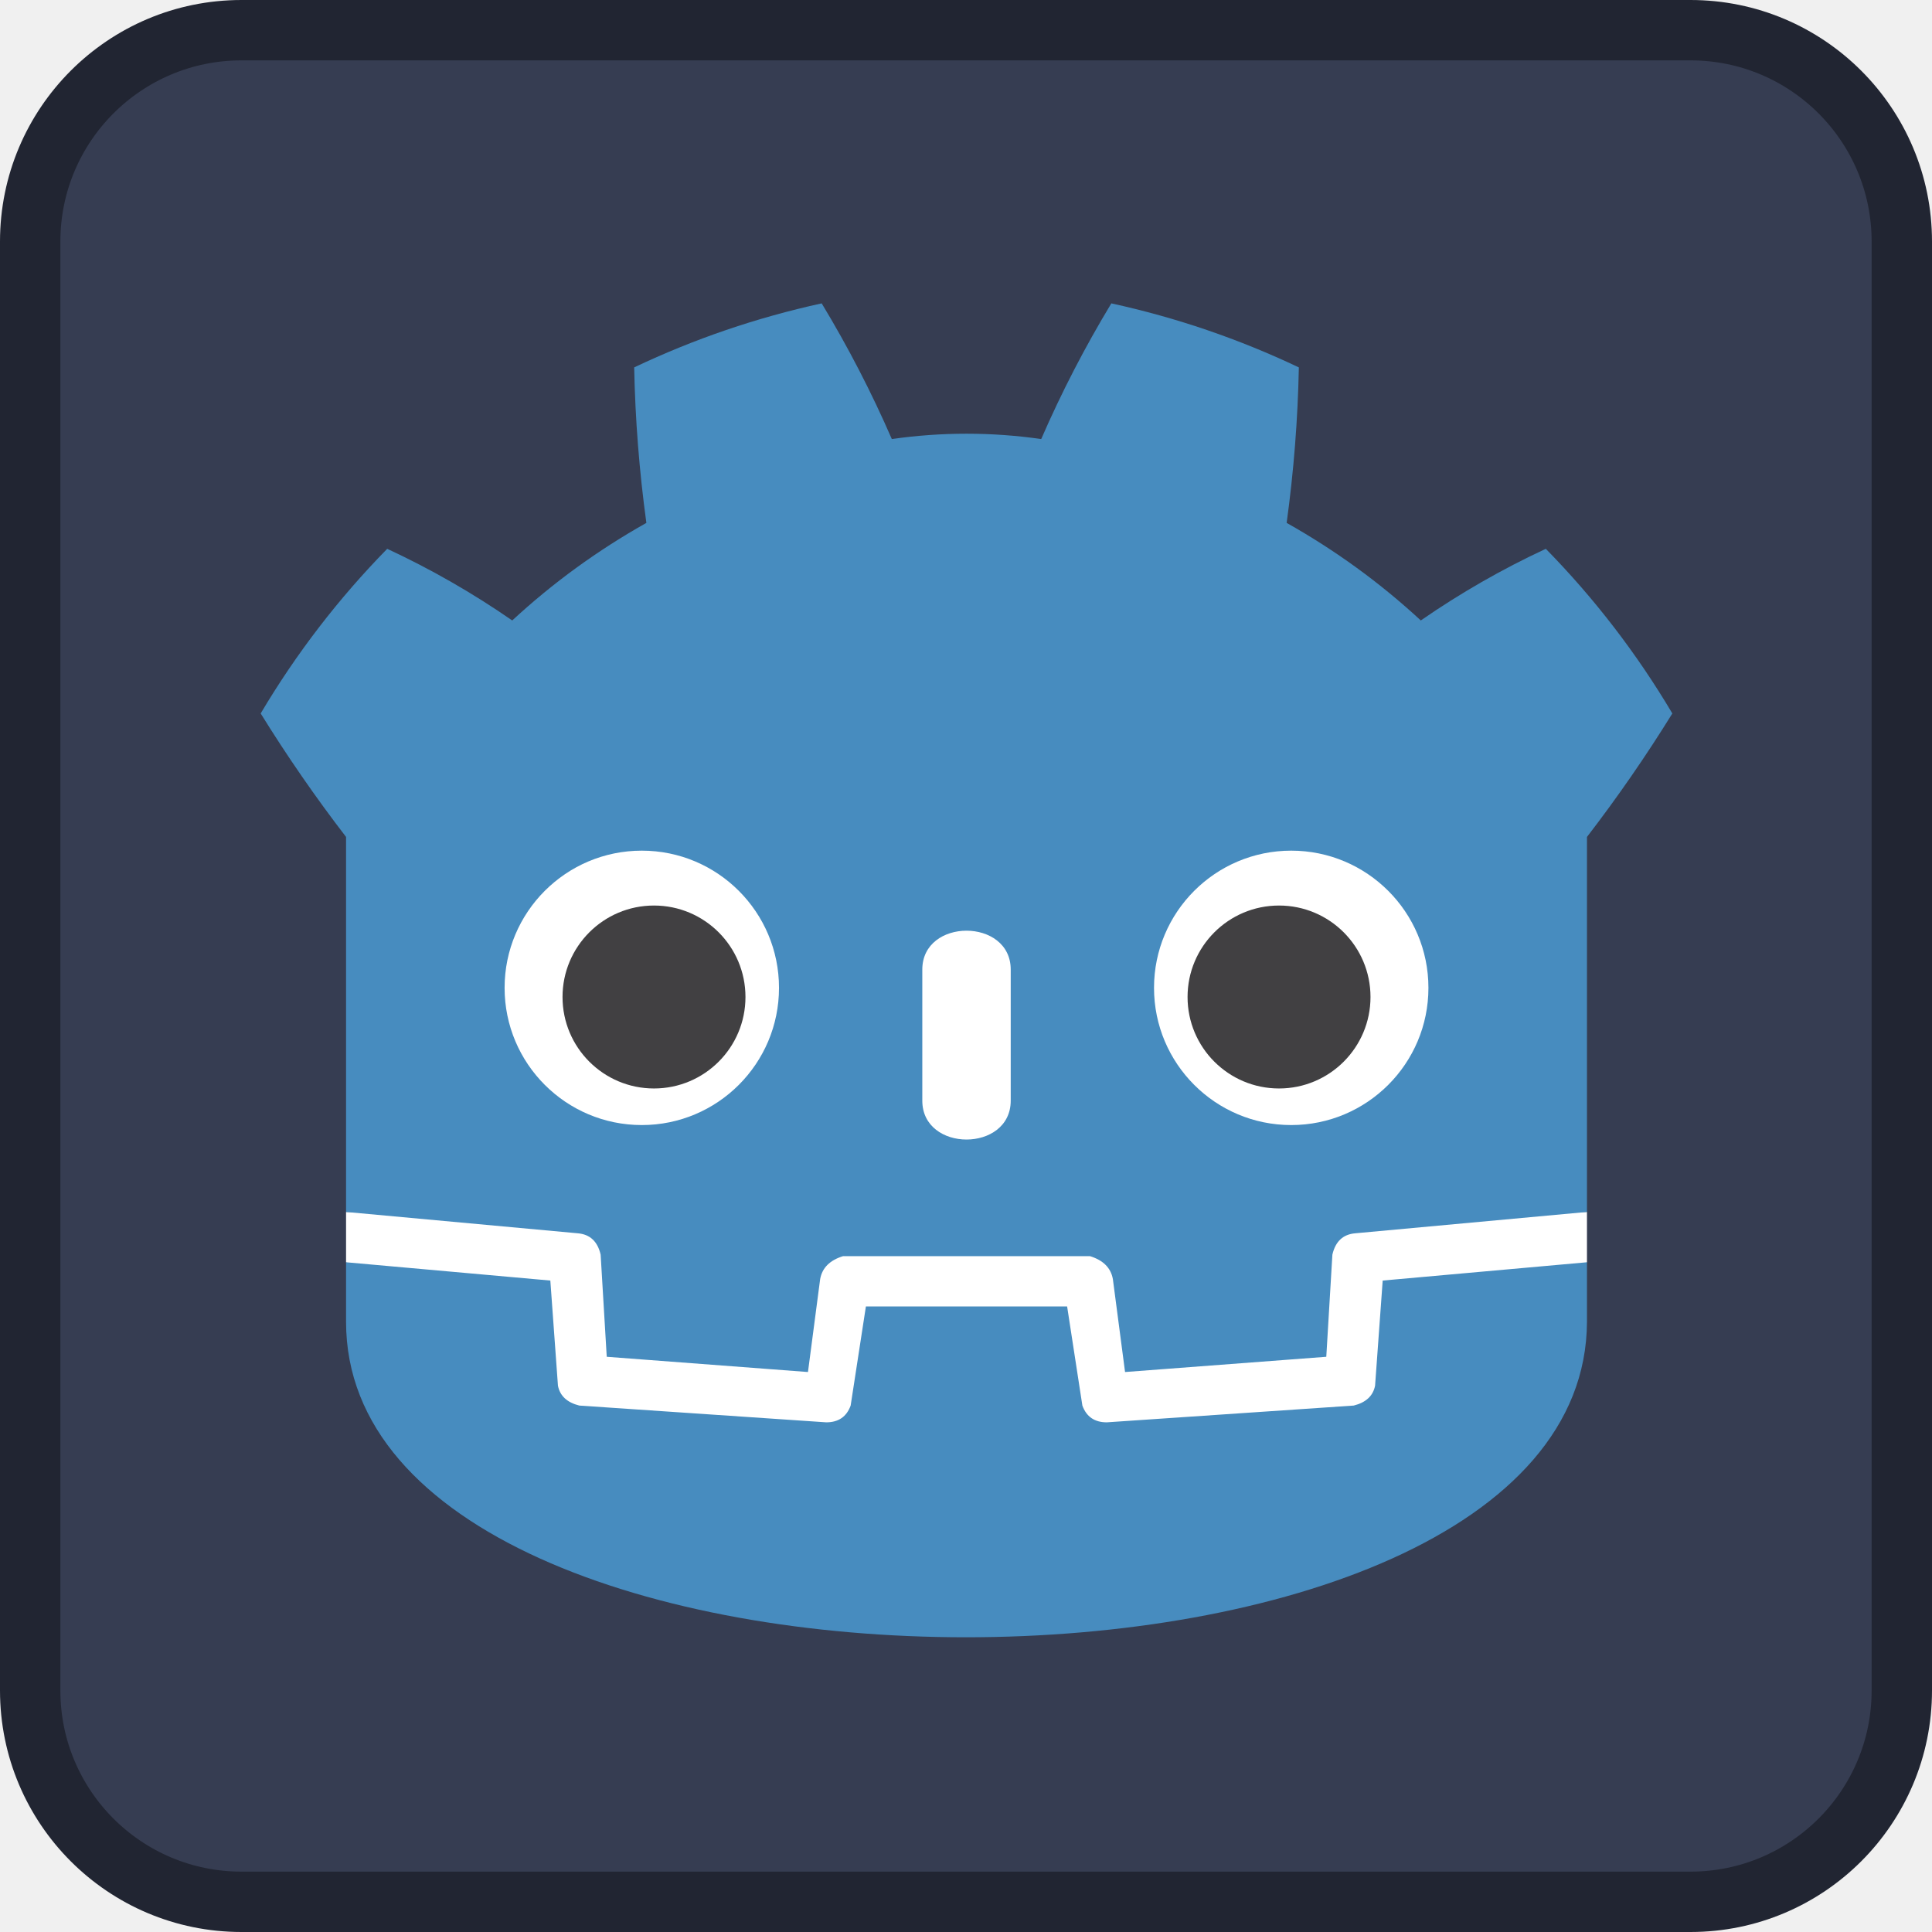
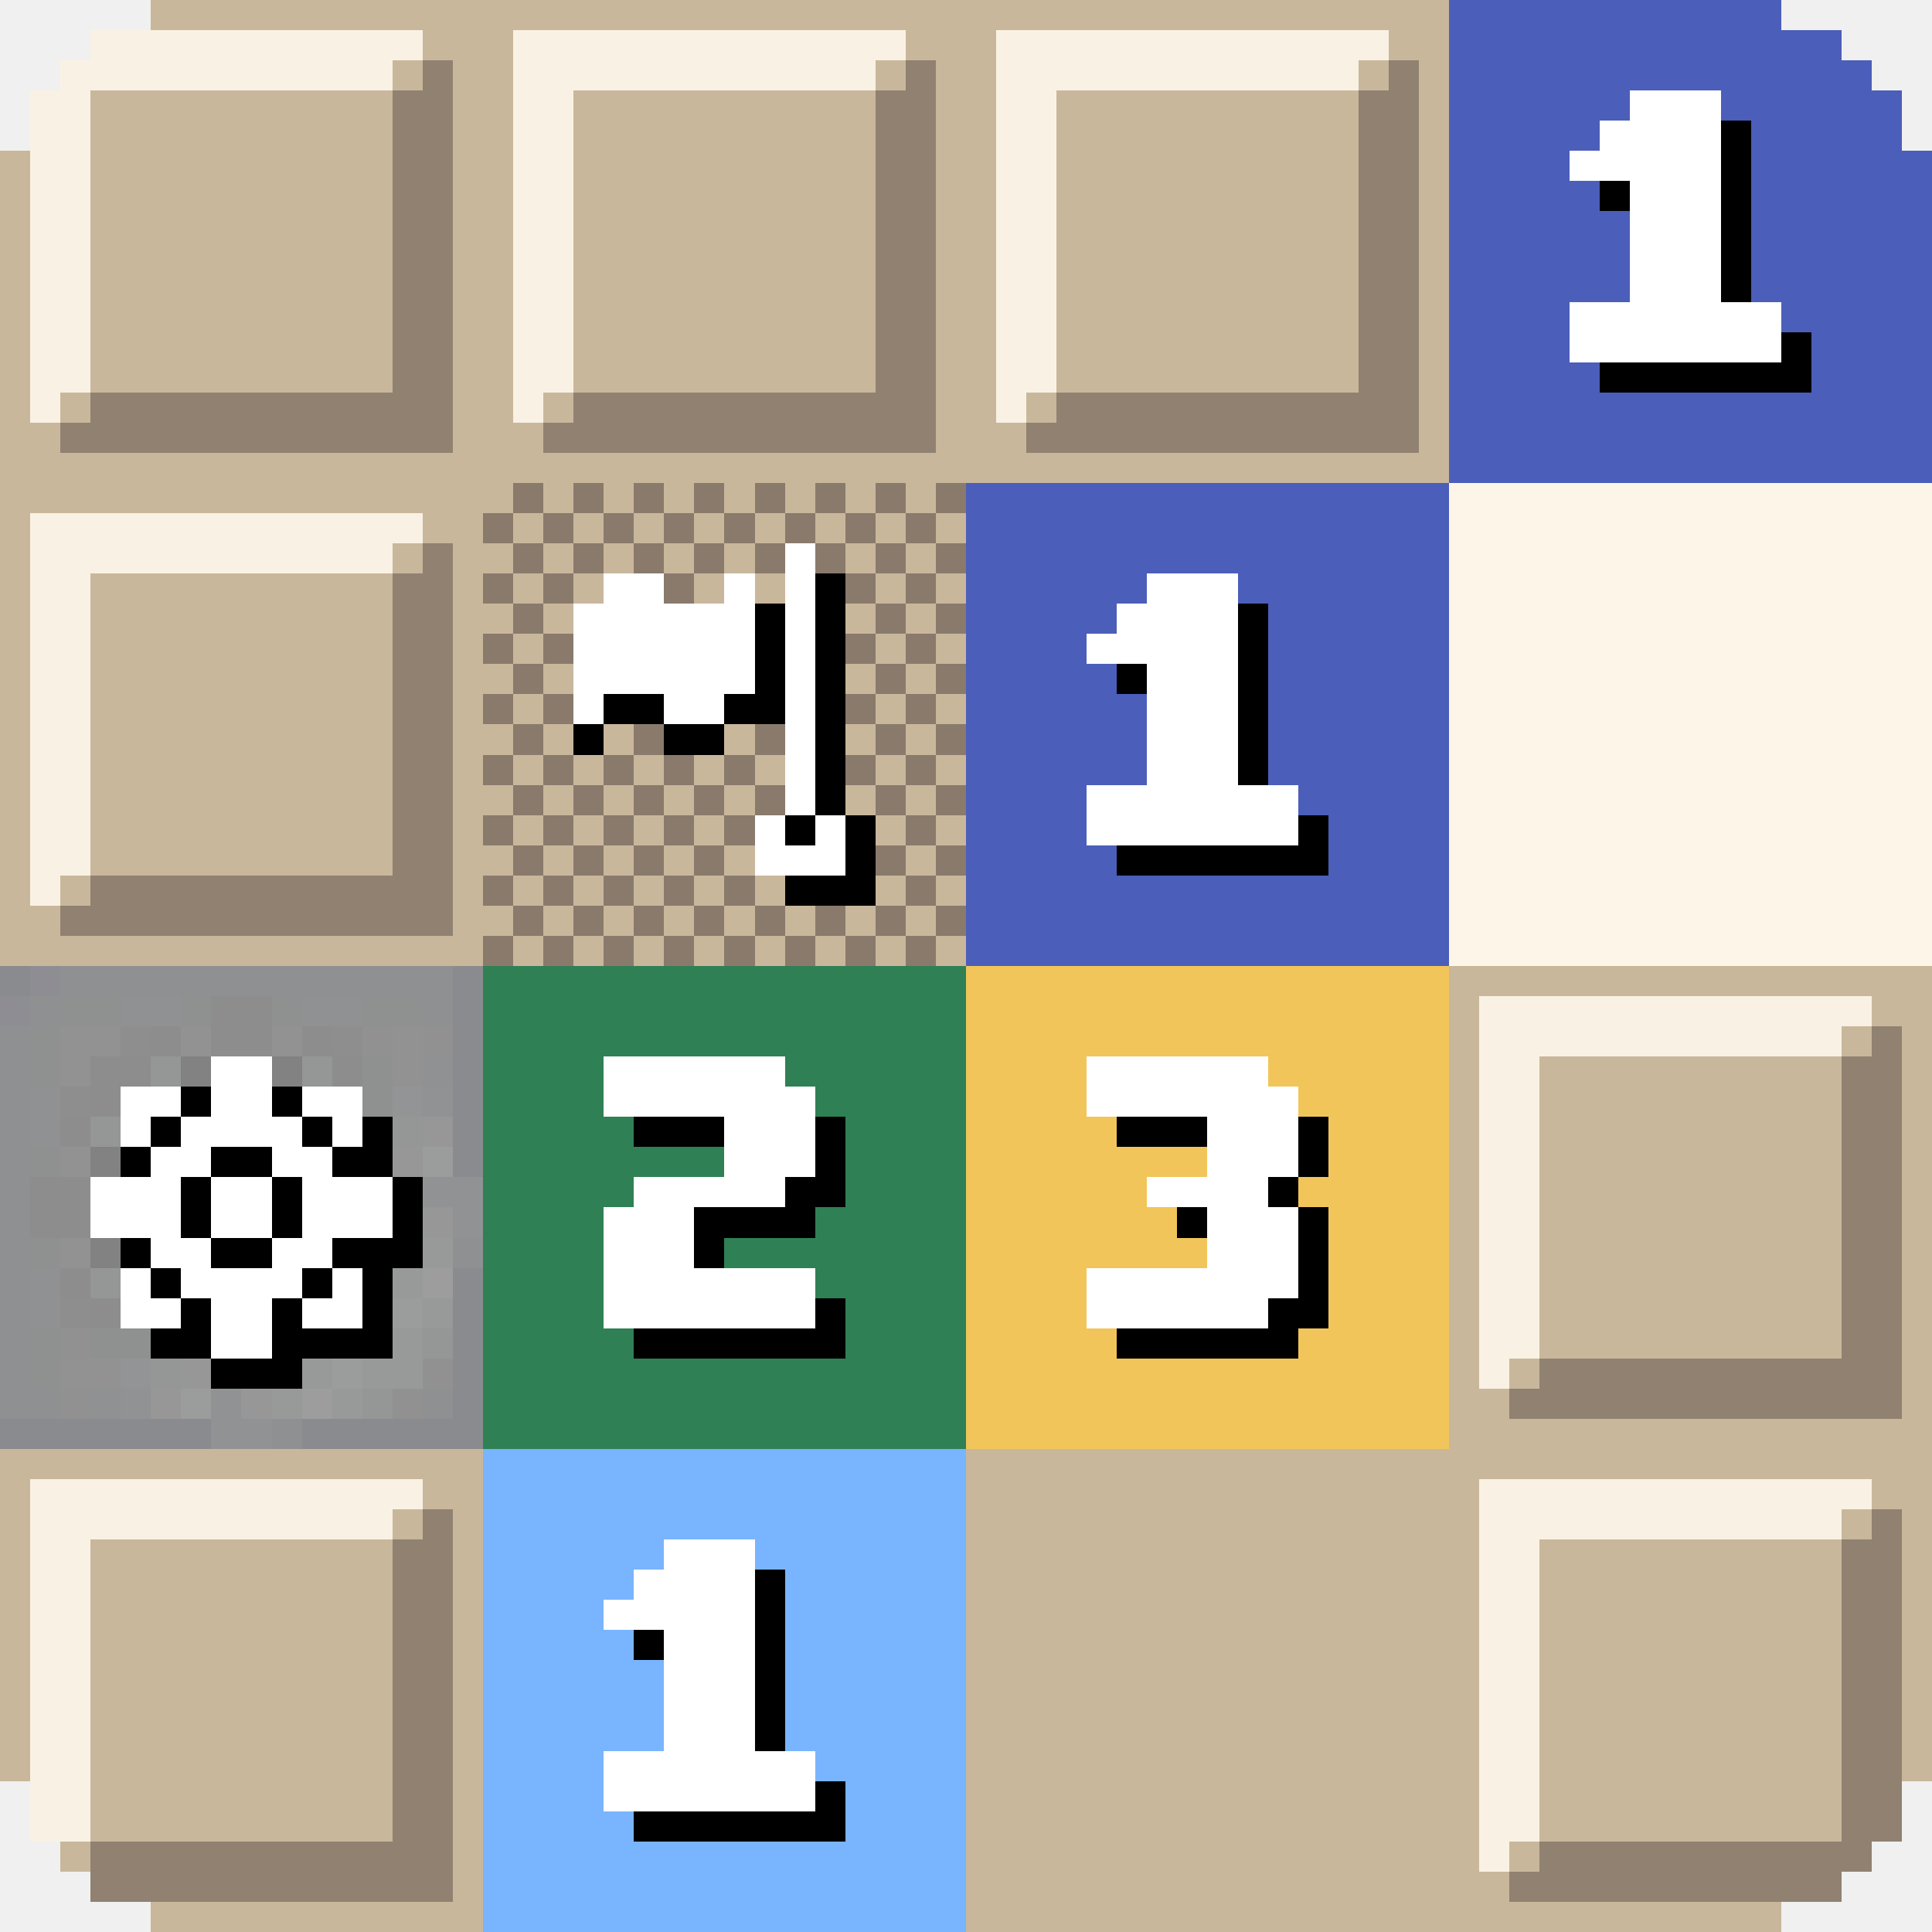
- <svg xmlns="http://www.w3.org/2000/svg" width="128" height="128">
-   <rect width="124" height="124" x="2" y="2" fill="#363d52" stroke="#212532" stroke-width="4" rx="14" />
-   <g fill="#fff" transform="translate(12.322 12.322)scale(.101)">
-     <path d="M105 673v33q407 354 814 0v-33z" />
-     <path fill="#478cbf" d="m105 673 152 14q12 1 15 14l4 67 132 10 8-61q2-11 15-15h162q13 4 15 15l8 61 132-10 4-67q3-13 15-14l152-14V427q30-39 56-81-35-59-83-108-43 20-82 47-40-37-88-64 7-51 8-102-59-28-123-42-26 43-46 89-49-7-98 0-20-46-46-89-64 14-123 42 1 51 8 102-48 27-88 64-39-27-82-47-48 49-83 108 26 42 56 81zm0 33v39c0 276 813 276 814 0v-39l-134 12-5 69q-2 10-14 13l-162 11q-12 0-16-11l-10-65H446l-10 65q-4 11-16 11l-162-11q-12-3-14-13l-5-69z" />
-     <path d="M483 600c0 34 58 34 58 0v-86c0-34-58-34-58 0z" />
-     <circle cx="725" cy="526" r="90" />
-     <circle cx="299" cy="526" r="90" />
-   </g>
-   <g fill="#414042" transform="translate(12.322 12.322)scale(.101)">
-     <circle cx="307" cy="532" r="60" />
-     <circle cx="717" cy="532" r="60" />
-   </g>
+ <svg xmlns="http://www.w3.org/2000/svg" version="1.1" width="640" height="640" shape-rendering="crispEdges">
+   <rect x="50" y="0" width="430" height="10" fill="#C9B79C" />
+   <rect x="480" y="0" width="110" height="30" fill="#4B5EBA" />
+   <rect x="30" y="10" width="110" height="10" fill="#F9F2E4" />
+   <rect x="140" y="10" width="30" height="10" fill="#C9B79C" />
+   <rect x="170" y="10" width="130" height="10" fill="#F9F2E4" />
+   <rect x="300" y="10" width="30" height="10" fill="#C9B79C" />
+   <rect x="330" y="10" width="130" height="10" fill="#F9F2E4" />
+   <rect x="460" y="10" width="20" height="10" fill="#C9B79C" />
+   <rect x="590" y="10" width="20" height="100" fill="#4B5EBA" />
+   <rect x="20" y="20" width="110" height="10" fill="#F9F2E4" />
+   <rect x="130" y="20" width="10" height="10" fill="#C9B79C" />
+   <rect x="140" y="20" width="10" height="130" fill="#908171" />
+   <rect x="150" y="20" width="20" height="150" fill="#C9B79C" />
+   <rect x="170" y="20" width="120" height="10" fill="#F9F2E4" />
+   <rect x="290" y="20" width="10" height="10" fill="#C9B79C" />
+   <rect x="300" y="20" width="10" height="130" fill="#908171" />
+   <rect x="310" y="20" width="20" height="140" fill="#C9B79C" />
+   <rect x="330" y="20" width="120" height="10" fill="#F9F2E4" />
+   <rect x="450" y="20" width="10" height="10" fill="#C9B79C" />
+   <rect x="460" y="20" width="10" height="130" fill="#908171" />
+   <rect x="470" y="20" width="10" height="140" fill="#C9B79C" />
+   <rect x="610" y="20" width="10" height="140" fill="#4B5EBA" />
+   <rect x="10" y="30" width="20" height="100" fill="#F9F2E4" />
+   <rect x="30" y="30" width="100" height="100" fill="#C9B79C" />
+   <rect x="130" y="30" width="10" height="120" fill="#908171" />
+   <rect x="170" y="30" width="20" height="100" fill="#F9F2E4" />
+   <rect x="190" y="30" width="100" height="100" fill="#C9B79C" />
+   <rect x="290" y="30" width="10" height="120" fill="#908171" />
+   <rect x="330" y="30" width="20" height="100" fill="#F9F2E4" />
+   <rect x="350" y="30" width="100" height="100" fill="#C9B79C" />
+   <rect x="450" y="30" width="10" height="120" fill="#908171" />
+   <rect x="480" y="30" width="60" height="10" fill="#4B5EBA" />
+   <rect x="540" y="30" width="30" height="90" fill="#FFFFFF" />
+   <rect x="570" y="30" width="20" height="10" fill="#4B5EBA" />
+   <rect x="620" y="30" width="10" height="130" fill="#4B5EBA" />
+   <rect x="480" y="40" width="50" height="10" fill="#4B5EBA" />
+   <rect x="530" y="40" width="10" height="20" fill="#FFFFFF" />
+   <rect x="570" y="40" width="10" height="60" fill="#000000" />
+   <rect x="580" y="40" width="10" height="60" fill="#4B5EBA" />
+   <rect x="0" y="50" width="10" height="270" fill="#C9B79C" />
+   <rect x="480" y="50" width="40" height="110" fill="#4B5EBA" />
+   <rect x="520" y="50" width="10" height="10" fill="#FFFFFF" />
+   <rect x="630" y="50" width="10" height="110" fill="#4B5EBA" />
+   <rect x="520" y="60" width="10" height="40" fill="#4B5EBA" />
+   <rect x="530" y="60" width="10" height="10" fill="#000000" />
+   <rect x="530" y="70" width="10" height="30" fill="#4B5EBA" />
+   <rect x="520" y="100" width="20" height="20" fill="#FFFFFF" />
+   <rect x="570" y="100" width="20" height="20" fill="#FFFFFF" />
+   <rect x="590" y="110" width="10" height="20" fill="#000000" />
+   <rect x="600" y="110" width="10" height="50" fill="#4B5EBA" />
+   <rect x="520" y="120" width="10" height="40" fill="#4B5EBA" />
+   <rect x="530" y="120" width="60" height="10" fill="#000000" />
+   <rect x="10" y="130" width="10" height="10" fill="#F9F2E4" />
+   <rect x="20" y="130" width="10" height="10" fill="#C9B79C" />
+   <rect x="30" y="130" width="100" height="20" fill="#908171" />
+   <rect x="170" y="130" width="10" height="10" fill="#F9F2E4" />
+   <rect x="180" y="130" width="10" height="10" fill="#C9B79C" />
+   <rect x="190" y="130" width="100" height="20" fill="#908171" />
+   <rect x="330" y="130" width="10" height="10" fill="#F9F2E4" />
+   <rect x="340" y="130" width="10" height="10" fill="#C9B79C" />
+   <rect x="350" y="130" width="100" height="20" fill="#908171" />
+   <rect x="530" y="130" width="70" height="30" fill="#4B5EBA" />
+   <rect x="10" y="140" width="10" height="30" fill="#C9B79C" />
+   <rect x="20" y="140" width="10" height="10" fill="#908171" />
+   <rect x="170" y="140" width="10" height="20" fill="#C9B79C" />
+   <rect x="180" y="140" width="10" height="10" fill="#908171" />
+   <rect x="330" y="140" width="10" height="20" fill="#C9B79C" />
+   <rect x="340" y="140" width="10" height="10" fill="#908171" />
+   <rect x="20" y="150" width="130" height="20" fill="#C9B79C" />
+   <rect x="180" y="150" width="130" height="10" fill="#C9B79C" />
+   <rect x="340" y="150" width="130" height="10" fill="#C9B79C" />
+   <rect x="170" y="160" width="10" height="10" fill="#897A6C" />
+   <rect x="180" y="160" width="10" height="10" fill="#C9B79C" />
+   <rect x="190" y="160" width="10" height="10" fill="#897A6C" />
+   <rect x="200" y="160" width="10" height="10" fill="#C9B79C" />
+   <rect x="210" y="160" width="10" height="10" fill="#897A6C" />
+   <rect x="220" y="160" width="10" height="10" fill="#C9B79C" />
+   <rect x="230" y="160" width="10" height="10" fill="#897A6C" />
+   <rect x="240" y="160" width="10" height="10" fill="#C9B79C" />
+   <rect x="250" y="160" width="10" height="10" fill="#897A6C" />
+   <rect x="260" y="160" width="10" height="10" fill="#C9B79C" />
+   <rect x="270" y="160" width="10" height="10" fill="#897A6C" />
+   <rect x="280" y="160" width="10" height="10" fill="#C9B79C" />
+   <rect x="290" y="160" width="10" height="10" fill="#897A6C" />
+   <rect x="300" y="160" width="10" height="10" fill="#C9B79C" />
+   <rect x="310" y="160" width="10" height="10" fill="#897A6C" />
+   <rect x="320" y="160" width="160" height="30" fill="#4B5EBA" />
+   <rect x="480" y="160" width="160" height="160" fill="#FCF5E8" />
+   <rect x="10" y="170" width="130" height="10" fill="#F9F2E4" />
+   <rect x="140" y="170" width="20" height="10" fill="#C9B79C" />
+   <rect x="160" y="170" width="10" height="10" fill="#897A6C" />
+   <rect x="170" y="170" width="10" height="10" fill="#C9B79C" />
+   <rect x="180" y="170" width="10" height="10" fill="#897A6C" />
+   <rect x="190" y="170" width="10" height="10" fill="#C9B79C" />
+   <rect x="200" y="170" width="10" height="10" fill="#897A6C" />
+   <rect x="210" y="170" width="10" height="10" fill="#C9B79C" />
+   <rect x="220" y="170" width="10" height="10" fill="#897A6C" />
+   <rect x="230" y="170" width="10" height="10" fill="#C9B79C" />
+   <rect x="240" y="170" width="10" height="10" fill="#897A6C" />
+   <rect x="250" y="170" width="10" height="10" fill="#C9B79C" />
+   <rect x="260" y="170" width="10" height="10" fill="#897A6C" />
+   <rect x="270" y="170" width="10" height="10" fill="#C9B79C" />
+   <rect x="280" y="170" width="10" height="10" fill="#897A6C" />
+   <rect x="290" y="170" width="10" height="10" fill="#C9B79C" />
+   <rect x="300" y="170" width="10" height="10" fill="#897A6C" />
+   <rect x="310" y="170" width="10" height="10" fill="#C9B79C" />
+   <rect x="10" y="180" width="120" height="10" fill="#F9F2E4" />
+   <rect x="130" y="180" width="10" height="10" fill="#C9B79C" />
+   <rect x="140" y="180" width="10" height="130" fill="#908171" />
+   <rect x="150" y="180" width="20" height="10" fill="#C9B79C" />
+   <rect x="170" y="180" width="10" height="10" fill="#897A6C" />
+   <rect x="180" y="180" width="10" height="10" fill="#C9B79C" />
+   <rect x="190" y="180" width="10" height="10" fill="#897A6C" />
+   <rect x="200" y="180" width="10" height="10" fill="#C9B79C" />
+   <rect x="210" y="180" width="10" height="10" fill="#897A6C" />
+   <rect x="220" y="180" width="10" height="10" fill="#C9B79C" />
+   <rect x="230" y="180" width="10" height="10" fill="#897A6C" />
+   <rect x="240" y="180" width="10" height="10" fill="#C9B79C" />
+   <rect x="250" y="180" width="10" height="10" fill="#897A6C" />
+   <rect x="260" y="180" width="10" height="90" fill="#FFFFFF" />
+   <rect x="270" y="180" width="10" height="10" fill="#897A6C" />
+   <rect x="280" y="180" width="10" height="10" fill="#C9B79C" />
+   <rect x="290" y="180" width="10" height="10" fill="#897A6C" />
+   <rect x="300" y="180" width="10" height="10" fill="#C9B79C" />
+   <rect x="310" y="180" width="10" height="10" fill="#897A6C" />
+   <rect x="10" y="190" width="20" height="100" fill="#F9F2E4" />
+   <rect x="30" y="190" width="100" height="100" fill="#C9B79C" />
+   <rect x="130" y="190" width="10" height="120" fill="#908171" />
+   <rect x="150" y="190" width="10" height="130" fill="#C9B79C" />
+   <rect x="160" y="190" width="10" height="10" fill="#897A6C" />
+   <rect x="170" y="190" width="10" height="10" fill="#C9B79C" />
+   <rect x="180" y="190" width="10" height="10" fill="#897A6C" />
+   <rect x="190" y="190" width="10" height="10" fill="#C9B79C" />
+   <rect x="200" y="190" width="20" height="40" fill="#FFFFFF" />
+   <rect x="220" y="190" width="10" height="10" fill="#897A6C" />
+   <rect x="230" y="190" width="10" height="10" fill="#C9B79C" />
+   <rect x="240" y="190" width="10" height="40" fill="#FFFFFF" />
+   <rect x="250" y="190" width="10" height="10" fill="#C9B79C" />
+   <rect x="270" y="190" width="10" height="80" fill="#000000" />
+   <rect x="280" y="190" width="10" height="10" fill="#897A6C" />
+   <rect x="290" y="190" width="10" height="10" fill="#C9B79C" />
+   <rect x="300" y="190" width="10" height="10" fill="#897A6C" />
+   <rect x="310" y="190" width="10" height="10" fill="#C9B79C" />
+   <rect x="320" y="190" width="60" height="10" fill="#4B5EBA" />
+   <rect x="380" y="190" width="30" height="90" fill="#FFFFFF" />
+   <rect x="410" y="190" width="70" height="10" fill="#4B5EBA" />
+   <rect x="160" y="200" width="10" height="10" fill="#C9B79C" />
+   <rect x="170" y="200" width="10" height="10" fill="#897A6C" />
+   <rect x="180" y="200" width="10" height="10" fill="#C9B79C" />
+   <rect x="190" y="200" width="10" height="40" fill="#FFFFFF" />
+   <rect x="220" y="200" width="20" height="40" fill="#FFFFFF" />
+   <rect x="250" y="200" width="10" height="40" fill="#000000" />
+   <rect x="280" y="200" width="10" height="10" fill="#C9B79C" />
+   <rect x="290" y="200" width="10" height="10" fill="#897A6C" />
+   <rect x="300" y="200" width="10" height="10" fill="#C9B79C" />
+   <rect x="310" y="200" width="10" height="10" fill="#897A6C" />
+   <rect x="320" y="200" width="50" height="10" fill="#4B5EBA" />
+   <rect x="370" y="200" width="10" height="20" fill="#FFFFFF" />
+   <rect x="410" y="200" width="10" height="60" fill="#000000" />
+   <rect x="420" y="200" width="60" height="60" fill="#4B5EBA" />
+   <rect x="160" y="210" width="10" height="10" fill="#897A6C" />
+   <rect x="170" y="210" width="10" height="10" fill="#C9B79C" />
+   <rect x="180" y="210" width="10" height="10" fill="#897A6C" />
+   <rect x="280" y="210" width="10" height="10" fill="#897A6C" />
+   <rect x="290" y="210" width="10" height="10" fill="#C9B79C" />
+   <rect x="300" y="210" width="10" height="10" fill="#897A6C" />
+   <rect x="310" y="210" width="10" height="10" fill="#C9B79C" />
+   <rect x="320" y="210" width="40" height="110" fill="#4B5EBA" />
+   <rect x="360" y="210" width="10" height="10" fill="#FFFFFF" />
+   <rect x="160" y="220" width="10" height="10" fill="#C9B79C" />
+   <rect x="170" y="220" width="10" height="10" fill="#897A6C" />
+   <rect x="180" y="220" width="10" height="10" fill="#C9B79C" />
+   <rect x="280" y="220" width="10" height="10" fill="#C9B79C" />
+   <rect x="290" y="220" width="10" height="10" fill="#897A6C" />
+   <rect x="300" y="220" width="10" height="10" fill="#C9B79C" />
+   <rect x="310" y="220" width="10" height="10" fill="#897A6C" />
+   <rect x="360" y="220" width="10" height="40" fill="#4B5EBA" />
+   <rect x="370" y="220" width="10" height="10" fill="#000000" />
+   <rect x="160" y="230" width="10" height="10" fill="#897A6C" />
+   <rect x="170" y="230" width="10" height="10" fill="#C9B79C" />
+   <rect x="180" y="230" width="10" height="10" fill="#897A6C" />
+   <rect x="200" y="230" width="20" height="10" fill="#000000" />
+   <rect x="240" y="230" width="10" height="10" fill="#000000" />
+   <rect x="280" y="230" width="10" height="10" fill="#897A6C" />
+   <rect x="290" y="230" width="10" height="10" fill="#C9B79C" />
+   <rect x="300" y="230" width="10" height="10" fill="#897A6C" />
+   <rect x="310" y="230" width="10" height="10" fill="#C9B79C" />
+   <rect x="370" y="230" width="10" height="30" fill="#4B5EBA" />
+   <rect x="160" y="240" width="10" height="10" fill="#C9B79C" />
+   <rect x="170" y="240" width="10" height="10" fill="#897A6C" />
+   <rect x="180" y="240" width="10" height="10" fill="#C9B79C" />
+   <rect x="190" y="240" width="10" height="10" fill="#000000" />
+   <rect x="200" y="240" width="10" height="10" fill="#C9B79C" />
+   <rect x="210" y="240" width="10" height="10" fill="#897A6C" />
+   <rect x="220" y="240" width="20" height="10" fill="#000000" />
+   <rect x="240" y="240" width="10" height="10" fill="#C9B79C" />
+   <rect x="250" y="240" width="10" height="10" fill="#897A6C" />
+   <rect x="280" y="240" width="10" height="10" fill="#C9B79C" />
+   <rect x="290" y="240" width="10" height="10" fill="#897A6C" />
+   <rect x="300" y="240" width="10" height="10" fill="#C9B79C" />
+   <rect x="310" y="240" width="10" height="10" fill="#897A6C" />
+   <rect x="160" y="250" width="10" height="10" fill="#897A6C" />
+   <rect x="170" y="250" width="10" height="10" fill="#C9B79C" />
+   <rect x="180" y="250" width="10" height="10" fill="#897A6C" />
+   <rect x="190" y="250" width="10" height="10" fill="#C9B79C" />
+   <rect x="200" y="250" width="10" height="10" fill="#897A6C" />
+   <rect x="210" y="250" width="10" height="10" fill="#C9B79C" />
+   <rect x="220" y="250" width="10" height="10" fill="#897A6C" />
+   <rect x="230" y="250" width="10" height="10" fill="#C9B79C" />
+   <rect x="240" y="250" width="10" height="10" fill="#897A6C" />
+   <rect x="250" y="250" width="10" height="10" fill="#C9B79C" />
+   <rect x="280" y="250" width="10" height="10" fill="#897A6C" />
+   <rect x="290" y="250" width="10" height="10" fill="#C9B79C" />
+   <rect x="300" y="250" width="10" height="10" fill="#897A6C" />
+   <rect x="310" y="250" width="10" height="10" fill="#C9B79C" />
+   <rect x="160" y="260" width="10" height="10" fill="#C9B79C" />
+   <rect x="170" y="260" width="10" height="10" fill="#897A6C" />
+   <rect x="180" y="260" width="10" height="10" fill="#C9B79C" />
+   <rect x="190" y="260" width="10" height="10" fill="#897A6C" />
+   <rect x="200" y="260" width="10" height="10" fill="#C9B79C" />
+   <rect x="210" y="260" width="10" height="10" fill="#897A6C" />
+   <rect x="220" y="260" width="10" height="10" fill="#C9B79C" />
+   <rect x="230" y="260" width="10" height="10" fill="#897A6C" />
+   <rect x="240" y="260" width="10" height="10" fill="#C9B79C" />
+   <rect x="250" y="260" width="10" height="10" fill="#897A6C" />
+   <rect x="280" y="260" width="10" height="10" fill="#C9B79C" />
+   <rect x="290" y="260" width="10" height="10" fill="#897A6C" />
+   <rect x="300" y="260" width="10" height="10" fill="#C9B79C" />
+   <rect x="310" y="260" width="10" height="10" fill="#897A6C" />
+   <rect x="360" y="260" width="20" height="20" fill="#FFFFFF" />
+   <rect x="410" y="260" width="20" height="20" fill="#FFFFFF" />
+   <rect x="430" y="260" width="50" height="10" fill="#4B5EBA" />
+   <rect x="160" y="270" width="10" height="10" fill="#897A6C" />
+   <rect x="170" y="270" width="10" height="10" fill="#C9B79C" />
+   <rect x="180" y="270" width="10" height="10" fill="#897A6C" />
+   <rect x="190" y="270" width="10" height="10" fill="#C9B79C" />
+   <rect x="200" y="270" width="10" height="10" fill="#897A6C" />
+   <rect x="210" y="270" width="10" height="10" fill="#C9B79C" />
+   <rect x="220" y="270" width="10" height="10" fill="#897A6C" />
+   <rect x="230" y="270" width="10" height="10" fill="#C9B79C" />
+   <rect x="240" y="270" width="10" height="10" fill="#897A6C" />
+   <rect x="250" y="270" width="10" height="20" fill="#FFFFFF" />
+   <rect x="260" y="270" width="10" height="10" fill="#000000" />
+   <rect x="270" y="270" width="10" height="20" fill="#FFFFFF" />
+   <rect x="280" y="270" width="10" height="30" fill="#000000" />
+   <rect x="290" y="270" width="10" height="10" fill="#C9B79C" />
+   <rect x="300" y="270" width="10" height="10" fill="#897A6C" />
+   <rect x="310" y="270" width="10" height="10" fill="#C9B79C" />
+   <rect x="430" y="270" width="10" height="20" fill="#000000" />
+   <rect x="440" y="270" width="40" height="50" fill="#4B5EBA" />
+   <rect x="160" y="280" width="10" height="10" fill="#C9B79C" />
+   <rect x="170" y="280" width="10" height="10" fill="#897A6C" />
+   <rect x="180" y="280" width="10" height="10" fill="#C9B79C" />
+   <rect x="190" y="280" width="10" height="10" fill="#897A6C" />
+   <rect x="200" y="280" width="10" height="10" fill="#C9B79C" />
+   <rect x="210" y="280" width="10" height="10" fill="#897A6C" />
+   <rect x="220" y="280" width="10" height="10" fill="#C9B79C" />
+   <rect x="230" y="280" width="10" height="10" fill="#897A6C" />
+   <rect x="240" y="280" width="10" height="10" fill="#C9B79C" />
+   <rect x="260" y="280" width="10" height="10" fill="#FFFFFF" />
+   <rect x="290" y="280" width="10" height="10" fill="#897A6C" />
+   <rect x="300" y="280" width="10" height="10" fill="#C9B79C" />
+   <rect x="310" y="280" width="10" height="10" fill="#897A6C" />
+   <rect x="360" y="280" width="10" height="40" fill="#4B5EBA" />
+   <rect x="370" y="280" width="60" height="10" fill="#000000" />
+   <rect x="10" y="290" width="10" height="10" fill="#F9F2E4" />
+   <rect x="20" y="290" width="10" height="10" fill="#C9B79C" />
+   <rect x="30" y="290" width="100" height="20" fill="#908171" />
+   <rect x="160" y="290" width="10" height="10" fill="#897A6C" />
+   <rect x="170" y="290" width="10" height="10" fill="#C9B79C" />
+   <rect x="180" y="290" width="10" height="10" fill="#897A6C" />
+   <rect x="190" y="290" width="10" height="10" fill="#C9B79C" />
+   <rect x="200" y="290" width="10" height="10" fill="#897A6C" />
+   <rect x="210" y="290" width="10" height="10" fill="#C9B79C" />
+   <rect x="220" y="290" width="10" height="10" fill="#897A6C" />
+   <rect x="230" y="290" width="10" height="10" fill="#C9B79C" />
+   <rect x="240" y="290" width="10" height="10" fill="#897A6C" />
+   <rect x="250" y="290" width="10" height="10" fill="#C9B79C" />
+   <rect x="260" y="290" width="20" height="10" fill="#000000" />
+   <rect x="290" y="290" width="10" height="10" fill="#C9B79C" />
+   <rect x="300" y="290" width="10" height="10" fill="#897A6C" />
+   <rect x="310" y="290" width="10" height="10" fill="#C9B79C" />
+   <rect x="370" y="290" width="70" height="30" fill="#4B5EBA" />
+   <rect x="10" y="300" width="10" height="20" fill="#C9B79C" />
+   <rect x="20" y="300" width="10" height="10" fill="#908171" />
+   <rect x="160" y="300" width="10" height="10" fill="#C9B79C" />
+   <rect x="170" y="300" width="10" height="10" fill="#897A6C" />
+   <rect x="180" y="300" width="10" height="10" fill="#C9B79C" />
+   <rect x="190" y="300" width="10" height="10" fill="#897A6C" />
+   <rect x="200" y="300" width="10" height="10" fill="#C9B79C" />
+   <rect x="210" y="300" width="10" height="10" fill="#897A6C" />
+   <rect x="220" y="300" width="10" height="10" fill="#C9B79C" />
+   <rect x="230" y="300" width="10" height="10" fill="#897A6C" />
+   <rect x="240" y="300" width="10" height="10" fill="#C9B79C" />
+   <rect x="250" y="300" width="10" height="10" fill="#897A6C" />
+   <rect x="260" y="300" width="10" height="10" fill="#C9B79C" />
+   <rect x="270" y="300" width="10" height="10" fill="#897A6C" />
+   <rect x="280" y="300" width="10" height="10" fill="#C9B79C" />
+   <rect x="290" y="300" width="10" height="10" fill="#897A6C" />
+   <rect x="300" y="300" width="10" height="10" fill="#C9B79C" />
+   <rect x="310" y="300" width="10" height="10" fill="#897A6C" />
+   <rect x="20" y="310" width="130" height="10" fill="#C9B79C" />
+   <rect x="160" y="310" width="10" height="10" fill="#897A6C" />
+   <rect x="170" y="310" width="10" height="10" fill="#C9B79C" />
+   <rect x="180" y="310" width="10" height="10" fill="#897A6C" />
+   <rect x="190" y="310" width="10" height="10" fill="#C9B79C" />
+   <rect x="200" y="310" width="10" height="10" fill="#897A6C" />
+   <rect x="210" y="310" width="10" height="10" fill="#C9B79C" />
+   <rect x="220" y="310" width="10" height="10" fill="#897A6C" />
+   <rect x="230" y="310" width="10" height="10" fill="#C9B79C" />
+   <rect x="240" y="310" width="10" height="10" fill="#897A6C" />
+   <rect x="250" y="310" width="10" height="10" fill="#C9B79C" />
+   <rect x="260" y="310" width="10" height="10" fill="#897A6C" />
+   <rect x="270" y="310" width="10" height="10" fill="#C9B79C" />
+   <rect x="280" y="310" width="10" height="10" fill="#897A6C" />
+   <rect x="290" y="310" width="10" height="10" fill="#C9B79C" />
+   <rect x="300" y="310" width="10" height="10" fill="#897A6C" />
+   <rect x="310" y="310" width="10" height="10" fill="#C9B79C" />
+   <rect x="0" y="320" width="10" height="10" fill="#8A8B8E" />
+   <rect x="10" y="320" width="10" height="10" fill="#8D8D93" />
+   <rect x="20" y="320" width="130" height="10" fill="#8E9092" />
+   <rect x="150" y="320" width="10" height="70" fill="#8A8B8E" />
+   <rect x="160" y="320" width="160" height="30" fill="#2F8055" />
+   <rect x="320" y="320" width="160" height="30" fill="#F1C55A" />
+   <rect x="480" y="320" width="160" height="10" fill="#C9B79C" />
+   <rect x="0" y="330" width="10" height="10" fill="#8D8D93" />
+   <rect x="10" y="330" width="10" height="10" fill="#8E9092" />
+   <rect x="20" y="330" width="20" height="10" fill="#8F9090" />
+   <rect x="40" y="330" width="20" height="10" fill="#909192" />
+   <rect x="60" y="330" width="10" height="10" fill="#8F9090" />
+   <rect x="70" y="330" width="20" height="20" fill="#8D8D8D" />
+   <rect x="90" y="330" width="10" height="10" fill="#8F9090" />
+   <rect x="100" y="330" width="20" height="10" fill="#909192" />
+   <rect x="120" y="330" width="20" height="10" fill="#8F9090" />
+   <rect x="140" y="330" width="10" height="10" fill="#8E9092" />
+   <rect x="480" y="330" width="10" height="310" fill="#C9B79C" />
+   <rect x="490" y="330" width="130" height="10" fill="#F9F2E4" />
+   <rect x="620" y="330" width="20" height="10" fill="#C9B79C" />
+   <rect x="0" y="340" width="10" height="130" fill="#8E9092" />
+   <rect x="10" y="340" width="10" height="20" fill="#8F9090" />
+   <rect x="20" y="340" width="20" height="10" fill="#929292" />
+   <rect x="40" y="340" width="10" height="10" fill="#8E8E8E" />
+   <rect x="50" y="340" width="10" height="10" fill="#8D8D8D" />
+   <rect x="60" y="340" width="10" height="10" fill="#929292" />
+   <rect x="90" y="340" width="10" height="10" fill="#929292" />
+   <rect x="100" y="340" width="10" height="10" fill="#8D8D8D" />
+   <rect x="110" y="340" width="10" height="10" fill="#8E8E8E" />
+   <rect x="120" y="340" width="10" height="10" fill="#919191" />
+   <rect x="130" y="340" width="10" height="20" fill="#929292" />
+   <rect x="140" y="340" width="10" height="10" fill="#919191" />
+   <rect x="490" y="340" width="120" height="10" fill="#F9F2E4" />
+   <rect x="610" y="340" width="10" height="10" fill="#C9B79C" />
+   <rect x="620" y="340" width="10" height="130" fill="#908171" />
+   <rect x="630" y="340" width="10" height="250" fill="#C9B79C" />
+   <rect x="20" y="350" width="10" height="10" fill="#929292" />
+   <rect x="30" y="350" width="20" height="10" fill="#8D8D8D" />
+   <rect x="50" y="350" width="10" height="10" fill="#959696" />
+   <rect x="60" y="350" width="10" height="10" fill="#828282" />
+   <rect x="70" y="350" width="20" height="30" fill="#FFFFFF" />
+   <rect x="90" y="350" width="10" height="10" fill="#828282" />
+   <rect x="100" y="350" width="10" height="10" fill="#959696" />
+   <rect x="110" y="350" width="10" height="10" fill="#8D8D8D" />
+   <rect x="120" y="350" width="10" height="20" fill="#8F9090" />
+   <rect x="140" y="350" width="10" height="10" fill="#909192" />
+   <rect x="160" y="350" width="40" height="130" fill="#2F8055" />
+   <rect x="200" y="350" width="60" height="20" fill="#FFFFFF" />
+   <rect x="260" y="350" width="60" height="10" fill="#2F8055" />
+   <rect x="320" y="350" width="40" height="130" fill="#F1C55A" />
+   <rect x="360" y="350" width="60" height="20" fill="#FFFFFF" />
+   <rect x="420" y="350" width="60" height="10" fill="#F1C55A" />
+   <rect x="490" y="350" width="20" height="100" fill="#F9F2E4" />
+   <rect x="510" y="350" width="100" height="100" fill="#C9B79C" />
+   <rect x="610" y="350" width="10" height="120" fill="#908171" />
+   <rect x="10" y="360" width="10" height="20" fill="#909192" />
+   <rect x="20" y="360" width="10" height="10" fill="#8E8E8E" />
+   <rect x="30" y="360" width="10" height="10" fill="#8D8D8D" />
+   <rect x="40" y="360" width="20" height="10" fill="#FFFFFF" />
+   <rect x="60" y="360" width="10" height="10" fill="#000000" />
+   <rect x="90" y="360" width="10" height="10" fill="#000000" />
+   <rect x="100" y="360" width="20" height="10" fill="#FFFFFF" />
+   <rect x="130" y="360" width="10" height="10" fill="#939495" />
+   <rect x="140" y="360" width="10" height="10" fill="#909294" />
+   <rect x="260" y="360" width="10" height="30" fill="#FFFFFF" />
+   <rect x="270" y="360" width="50" height="10" fill="#2F8055" />
+   <rect x="420" y="360" width="10" height="30" fill="#FFFFFF" />
+   <rect x="430" y="360" width="50" height="10" fill="#F1C55A" />
+   <rect x="20" y="370" width="10" height="10" fill="#8D8D8D" />
+   <rect x="30" y="370" width="10" height="10" fill="#959696" />
+   <rect x="40" y="370" width="10" height="10" fill="#FFFFFF" />
+   <rect x="50" y="370" width="10" height="10" fill="#000000" />
+   <rect x="60" y="370" width="10" height="20" fill="#FFFFFF" />
+   <rect x="90" y="370" width="10" height="20" fill="#FFFFFF" />
+   <rect x="100" y="370" width="10" height="10" fill="#000000" />
+   <rect x="110" y="370" width="10" height="10" fill="#FFFFFF" />
+   <rect x="120" y="370" width="10" height="20" fill="#000000" />
+   <rect x="130" y="370" width="10" height="10" fill="#959696" />
+   <rect x="140" y="370" width="10" height="10" fill="#979797" />
+   <rect x="200" y="370" width="10" height="30" fill="#2F8055" />
+   <rect x="210" y="370" width="30" height="10" fill="#000000" />
+   <rect x="240" y="370" width="20" height="30" fill="#FFFFFF" />
+   <rect x="270" y="370" width="10" height="30" fill="#000000" />
+   <rect x="280" y="370" width="40" height="110" fill="#2F8055" />
+   <rect x="360" y="370" width="10" height="50" fill="#F1C55A" />
+   <rect x="370" y="370" width="30" height="10" fill="#000000" />
+   <rect x="400" y="370" width="20" height="70" fill="#FFFFFF" />
+   <rect x="430" y="370" width="10" height="20" fill="#000000" />
+   <rect x="440" y="370" width="40" height="110" fill="#F1C55A" />
+   <rect x="10" y="380" width="10" height="10" fill="#8F9090" />
+   <rect x="20" y="380" width="10" height="10" fill="#929292" />
+   <rect x="30" y="380" width="10" height="10" fill="#828282" />
+   <rect x="40" y="380" width="10" height="10" fill="#000000" />
+   <rect x="50" y="380" width="10" height="40" fill="#FFFFFF" />
+   <rect x="70" y="380" width="20" height="10" fill="#000000" />
+   <rect x="100" y="380" width="10" height="40" fill="#FFFFFF" />
+   <rect x="110" y="380" width="10" height="10" fill="#000000" />
+   <rect x="130" y="380" width="10" height="10" fill="#979797" />
+   <rect x="140" y="380" width="10" height="10" fill="#9B9C9C" />
+   <rect x="210" y="380" width="30" height="10" fill="#2F8055" />
+   <rect x="370" y="380" width="30" height="10" fill="#F1C55A" />
+   <rect x="10" y="390" width="20" height="20" fill="#8D8D8D" />
+   <rect x="30" y="390" width="20" height="20" fill="#FFFFFF" />
+   <rect x="60" y="390" width="10" height="20" fill="#000000" />
+   <rect x="70" y="390" width="20" height="20" fill="#FFFFFF" />
+   <rect x="90" y="390" width="10" height="20" fill="#000000" />
+   <rect x="110" y="390" width="20" height="20" fill="#FFFFFF" />
+   <rect x="130" y="390" width="10" height="30" fill="#000000" />
+   <rect x="140" y="390" width="20" height="10" fill="#909294" />
+   <rect x="210" y="390" width="30" height="10" fill="#FFFFFF" />
+   <rect x="260" y="390" width="10" height="20" fill="#000000" />
+   <rect x="370" y="390" width="10" height="30" fill="#F1C55A" />
+   <rect x="380" y="390" width="20" height="10" fill="#FFFFFF" />
+   <rect x="420" y="390" width="10" height="10" fill="#000000" />
+   <rect x="430" y="390" width="10" height="10" fill="#F1C55A" />
+   <rect x="140" y="400" width="10" height="10" fill="#979797" />
+   <rect x="150" y="400" width="10" height="10" fill="#909294" />
+   <rect x="200" y="400" width="30" height="40" fill="#FFFFFF" />
+   <rect x="230" y="400" width="30" height="10" fill="#000000" />
+   <rect x="270" y="400" width="10" height="30" fill="#2F8055" />
+   <rect x="380" y="400" width="10" height="20" fill="#F1C55A" />
+   <rect x="390" y="400" width="10" height="10" fill="#000000" />
+   <rect x="420" y="400" width="10" height="30" fill="#FFFFFF" />
+   <rect x="430" y="400" width="10" height="40" fill="#000000" />
+   <rect x="10" y="410" width="10" height="10" fill="#8F9090" />
+   <rect x="20" y="410" width="10" height="10" fill="#929292" />
+   <rect x="30" y="410" width="10" height="10" fill="#828282" />
+   <rect x="40" y="410" width="10" height="10" fill="#000000" />
+   <rect x="60" y="410" width="10" height="20" fill="#FFFFFF" />
+   <rect x="70" y="410" width="20" height="10" fill="#000000" />
+   <rect x="90" y="410" width="10" height="20" fill="#FFFFFF" />
+   <rect x="110" y="410" width="20" height="10" fill="#000000" />
+   <rect x="140" y="410" width="10" height="10" fill="#989999" />
+   <rect x="150" y="410" width="10" height="10" fill="#8E9092" />
+   <rect x="230" y="410" width="10" height="10" fill="#000000" />
+   <rect x="240" y="410" width="30" height="10" fill="#2F8055" />
+   <rect x="390" y="410" width="10" height="10" fill="#F1C55A" />
+   <rect x="10" y="420" width="10" height="20" fill="#909192" />
+   <rect x="20" y="420" width="10" height="10" fill="#8D8D8D" />
+   <rect x="30" y="420" width="10" height="10" fill="#959696" />
+   <rect x="40" y="420" width="10" height="20" fill="#FFFFFF" />
+   <rect x="50" y="420" width="10" height="10" fill="#000000" />
+   <rect x="70" y="420" width="20" height="30" fill="#FFFFFF" />
+   <rect x="100" y="420" width="10" height="10" fill="#000000" />
+   <rect x="110" y="420" width="10" height="20" fill="#FFFFFF" />
+   <rect x="120" y="420" width="10" height="30" fill="#000000" />
+   <rect x="130" y="420" width="10" height="10" fill="#989999" />
+   <rect x="140" y="420" width="10" height="10" fill="#9D9D9E" />
+   <rect x="150" y="420" width="10" height="60" fill="#8A8B8E" />
+   <rect x="230" y="420" width="40" height="20" fill="#FFFFFF" />
+   <rect x="360" y="420" width="40" height="20" fill="#FFFFFF" />
+   <rect x="20" y="430" width="10" height="10" fill="#8E8E8E" />
+   <rect x="30" y="430" width="10" height="10" fill="#8D8D8D" />
+   <rect x="50" y="430" width="10" height="10" fill="#FFFFFF" />
+   <rect x="60" y="430" width="10" height="20" fill="#000000" />
+   <rect x="90" y="430" width="10" height="30" fill="#000000" />
+   <rect x="100" y="430" width="10" height="10" fill="#FFFFFF" />
+   <rect x="130" y="430" width="10" height="10" fill="#9B9C9C" />
+   <rect x="140" y="430" width="10" height="10" fill="#989999" />
+   <rect x="270" y="430" width="10" height="20" fill="#000000" />
+   <rect x="420" y="430" width="10" height="20" fill="#000000" />
+   <rect x="10" y="440" width="10" height="20" fill="#8F9090" />
+   <rect x="20" y="440" width="10" height="10" fill="#919191" />
+   <rect x="30" y="440" width="20" height="10" fill="#8F9090" />
+   <rect x="50" y="440" width="10" height="10" fill="#000000" />
+   <rect x="100" y="440" width="20" height="10" fill="#000000" />
+   <rect x="130" y="440" width="10" height="20" fill="#989999" />
+   <rect x="140" y="440" width="10" height="10" fill="#959696" />
+   <rect x="200" y="440" width="10" height="40" fill="#2F8055" />
+   <rect x="210" y="440" width="60" height="10" fill="#000000" />
+   <rect x="360" y="440" width="10" height="40" fill="#F1C55A" />
+   <rect x="370" y="440" width="50" height="10" fill="#000000" />
+   <rect x="430" y="440" width="10" height="40" fill="#F1C55A" />
+   <rect x="20" y="450" width="20" height="10" fill="#929292" />
+   <rect x="40" y="450" width="10" height="10" fill="#939495" />
+   <rect x="50" y="450" width="10" height="10" fill="#959696" />
+   <rect x="60" y="450" width="10" height="10" fill="#979797" />
+   <rect x="70" y="450" width="20" height="10" fill="#000000" />
+   <rect x="100" y="450" width="10" height="10" fill="#989999" />
+   <rect x="110" y="450" width="10" height="10" fill="#9B9C9C" />
+   <rect x="120" y="450" width="10" height="10" fill="#989999" />
+   <rect x="140" y="450" width="10" height="10" fill="#919191" />
+   <rect x="210" y="450" width="70" height="30" fill="#2F8055" />
+   <rect x="370" y="450" width="60" height="30" fill="#F1C55A" />
+   <rect x="490" y="450" width="10" height="10" fill="#F9F2E4" />
+   <rect x="500" y="450" width="10" height="10" fill="#C9B79C" />
+   <rect x="510" y="450" width="100" height="20" fill="#908171" />
+   <rect x="10" y="460" width="10" height="10" fill="#8E9092" />
+   <rect x="20" y="460" width="10" height="10" fill="#919191" />
+   <rect x="30" y="460" width="10" height="10" fill="#909192" />
+   <rect x="40" y="460" width="10" height="10" fill="#909294" />
+   <rect x="50" y="460" width="10" height="10" fill="#979797" />
+   <rect x="60" y="460" width="10" height="10" fill="#9B9C9C" />
+   <rect x="70" y="460" width="10" height="20" fill="#909294" />
+   <rect x="80" y="460" width="10" height="10" fill="#979797" />
+   <rect x="90" y="460" width="10" height="10" fill="#989999" />
+   <rect x="100" y="460" width="10" height="10" fill="#9D9D9E" />
+   <rect x="110" y="460" width="10" height="10" fill="#989999" />
+   <rect x="120" y="460" width="10" height="10" fill="#959696" />
+   <rect x="130" y="460" width="10" height="10" fill="#919191" />
+   <rect x="140" y="460" width="10" height="10" fill="#8E9092" />
+   <rect x="490" y="460" width="10" height="30" fill="#C9B79C" />
+   <rect x="500" y="460" width="10" height="10" fill="#908171" />
+   <rect x="0" y="470" width="70" height="10" fill="#8A8B8E" />
+   <rect x="80" y="470" width="10" height="10" fill="#909294" />
+   <rect x="90" y="470" width="10" height="10" fill="#8E9092" />
+   <rect x="100" y="470" width="50" height="10" fill="#8A8B8E" />
+   <rect x="500" y="470" width="130" height="20" fill="#C9B79C" />
+   <rect x="0" y="480" width="160" height="10" fill="#C9B79C" />
+   <rect x="160" y="480" width="160" height="30" fill="#79B4FF" />
+   <rect x="320" y="480" width="160" height="160" fill="#C9B79C" />
+   <rect x="0" y="490" width="10" height="100" fill="#C9B79C" />
+   <rect x="10" y="490" width="130" height="10" fill="#F9F2E4" />
+   <rect x="140" y="490" width="20" height="10" fill="#C9B79C" />
+   <rect x="490" y="490" width="130" height="10" fill="#F9F2E4" />
+   <rect x="620" y="490" width="10" height="10" fill="#C9B79C" />
+   <rect x="10" y="500" width="120" height="10" fill="#F9F2E4" />
+   <rect x="130" y="500" width="10" height="10" fill="#C9B79C" />
+   <rect x="140" y="500" width="10" height="130" fill="#908171" />
+   <rect x="150" y="500" width="10" height="140" fill="#C9B79C" />
+   <rect x="490" y="500" width="120" height="10" fill="#F9F2E4" />
+   <rect x="610" y="500" width="10" height="10" fill="#C9B79C" />
+   <rect x="620" y="500" width="10" height="110" fill="#908171" />
+   <rect x="10" y="510" width="20" height="100" fill="#F9F2E4" />
+   <rect x="30" y="510" width="100" height="100" fill="#C9B79C" />
+   <rect x="130" y="510" width="10" height="120" fill="#908171" />
+   <rect x="160" y="510" width="60" height="10" fill="#79B4FF" />
+   <rect x="220" y="510" width="30" height="90" fill="#FFFFFF" />
+   <rect x="250" y="510" width="70" height="10" fill="#79B4FF" />
+   <rect x="490" y="510" width="20" height="100" fill="#F9F2E4" />
+   <rect x="510" y="510" width="100" height="100" fill="#C9B79C" />
+   <rect x="610" y="510" width="10" height="110" fill="#908171" />
+   <rect x="160" y="520" width="50" height="10" fill="#79B4FF" />
+   <rect x="210" y="520" width="10" height="20" fill="#FFFFFF" />
+   <rect x="250" y="520" width="10" height="60" fill="#000000" />
+   <rect x="260" y="520" width="60" height="60" fill="#79B4FF" />
+   <rect x="160" y="530" width="40" height="110" fill="#79B4FF" />
+   <rect x="200" y="530" width="10" height="10" fill="#FFFFFF" />
+   <rect x="200" y="540" width="10" height="40" fill="#79B4FF" />
+   <rect x="210" y="540" width="10" height="10" fill="#000000" />
+   <rect x="210" y="550" width="10" height="30" fill="#79B4FF" />
+   <rect x="200" y="580" width="20" height="20" fill="#FFFFFF" />
+   <rect x="250" y="580" width="20" height="20" fill="#FFFFFF" />
+   <rect x="270" y="580" width="50" height="10" fill="#79B4FF" />
+   <rect x="270" y="590" width="10" height="20" fill="#000000" />
+   <rect x="280" y="590" width="40" height="50" fill="#79B4FF" />
+   <rect x="200" y="600" width="10" height="40" fill="#79B4FF" />
+   <rect x="210" y="600" width="60" height="10" fill="#000000" />
+   <rect x="20" y="610" width="10" height="10" fill="#C9B79C" />
+   <rect x="30" y="610" width="100" height="20" fill="#908171" />
+   <rect x="210" y="610" width="70" height="30" fill="#79B4FF" />
+   <rect x="490" y="610" width="10" height="10" fill="#F9F2E4" />
+   <rect x="500" y="610" width="10" height="10" fill="#C9B79C" />
+   <rect x="510" y="610" width="100" height="20" fill="#908171" />
+   <rect x="490" y="620" width="10" height="20" fill="#C9B79C" />
+   <rect x="500" y="620" width="10" height="10" fill="#908171" />
+   <rect x="50" y="630" width="100" height="10" fill="#C9B79C" />
+   <rect x="500" y="630" width="90" height="10" fill="#C9B79C" />
</svg>
